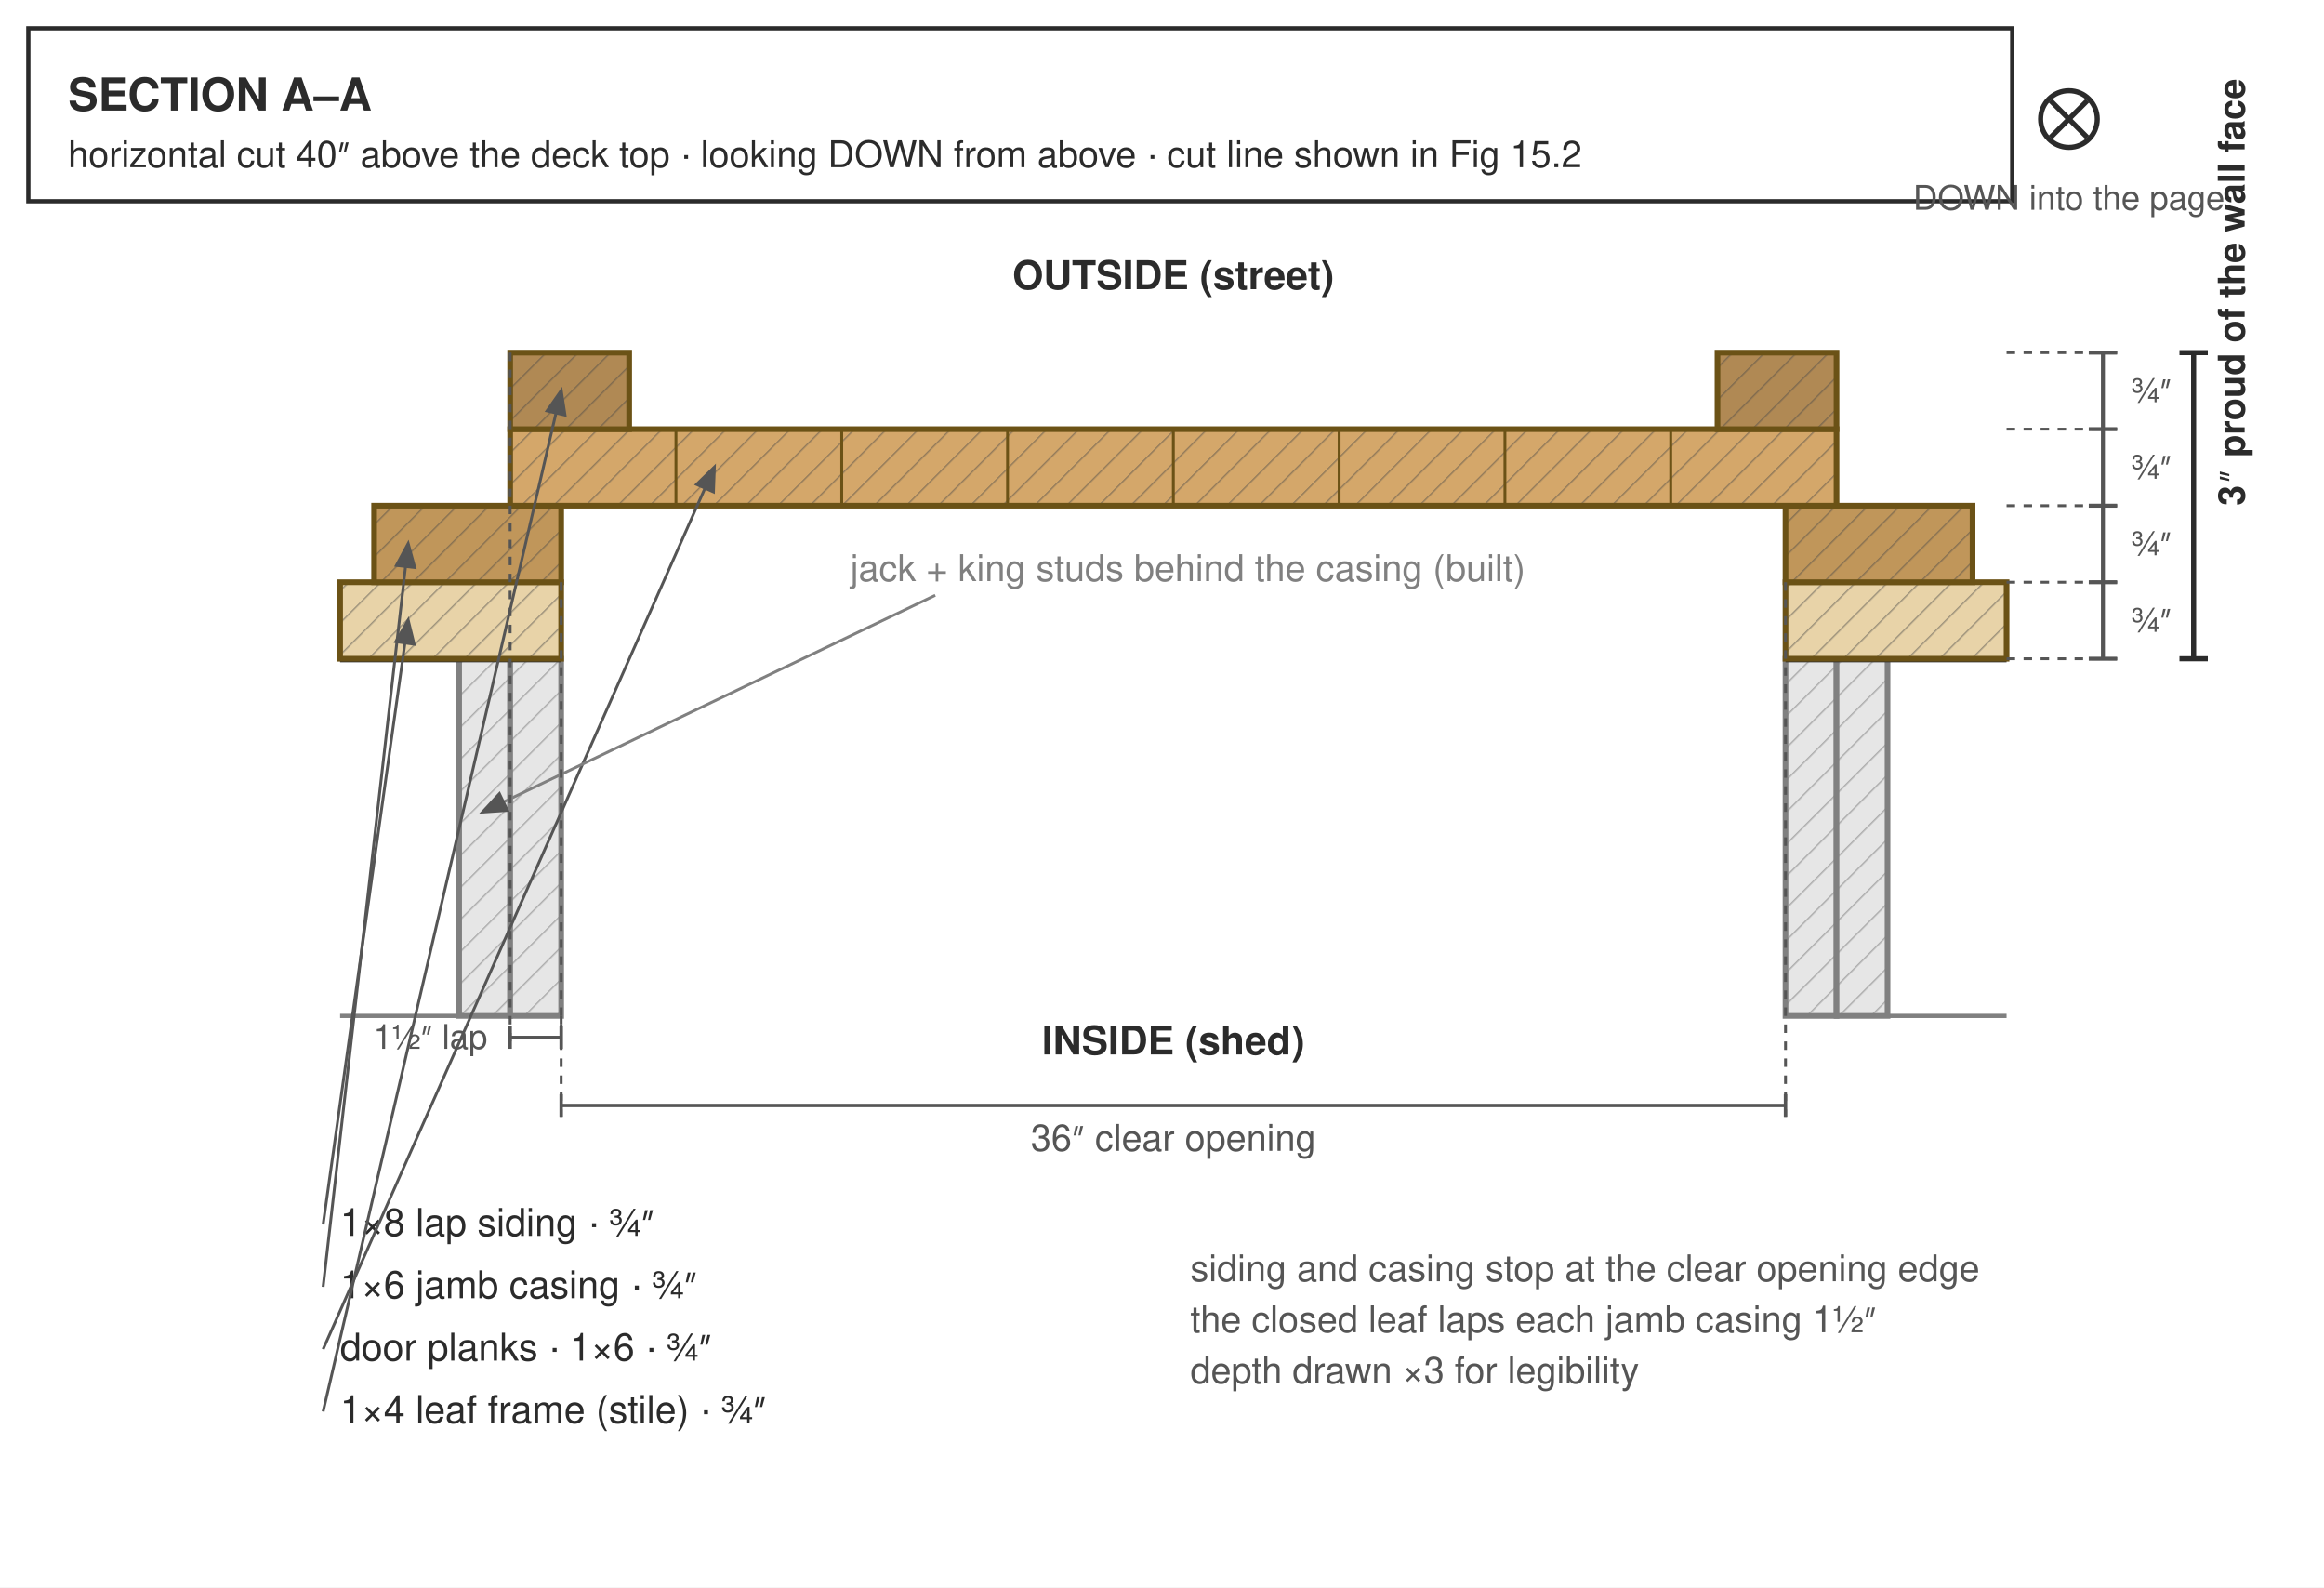
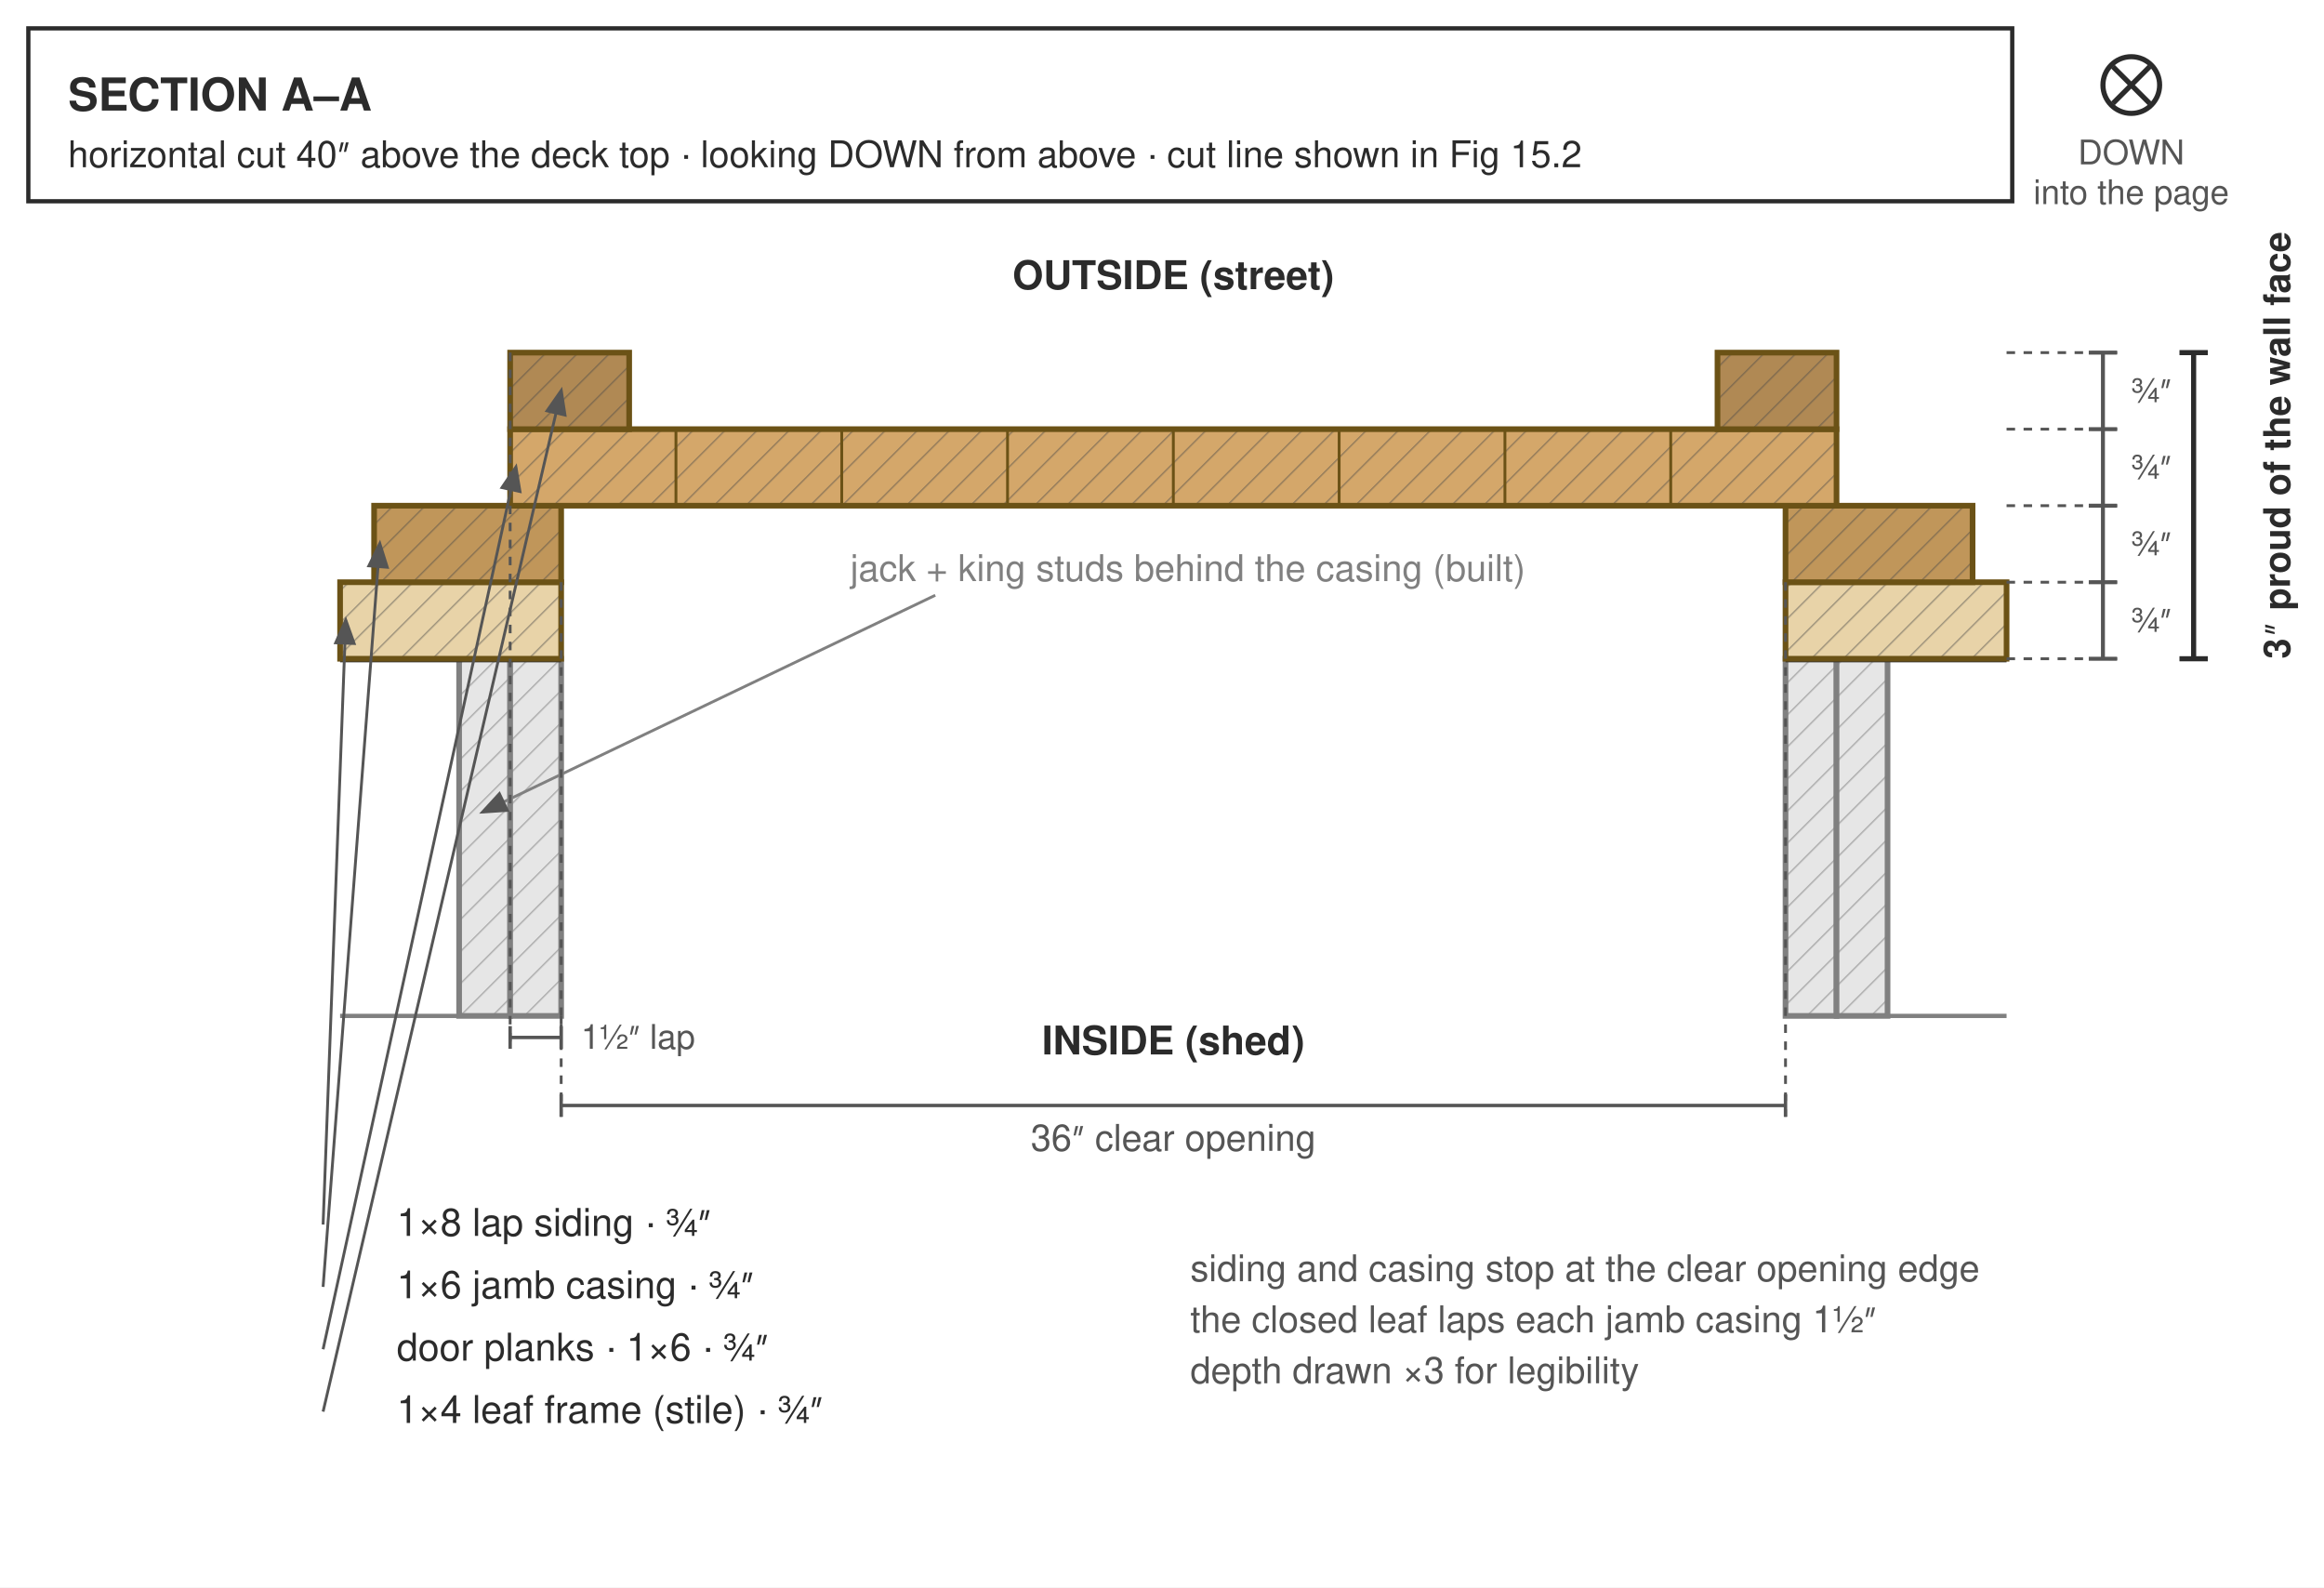
<svg xmlns="http://www.w3.org/2000/svg" viewBox="0 0 820 560" font-family="Helvetica, Arial, sans-serif">
  <defs>
    <marker id="arr" markerWidth="10" markerHeight="8" refX="8.5" refY="4" orient="auto">
      <path d="M0,0 L10,4 L0,8 z" fill="#2b2b2b" />
    </marker>
    <marker id="arrd" markerWidth="10" markerHeight="8" refX="8.5" refY="4" orient="auto">
      <path d="M0,0 L10,4 L0,8 z" fill="#555555" />
    </marker>
    <pattern id="hatch" width="8" height="8" patternUnits="userSpaceOnUse" patternTransform="rotate(45)">
      <line x1="0" y1="0" x2="0" y2="8" stroke="#4a4a4a" stroke-width="1" opacity="0.45" />
    </pattern>
    <pattern id="hatchgrey" width="8" height="8" patternUnits="userSpaceOnUse" patternTransform="rotate(45)">
      <line x1="0" y1="0" x2="0" y2="8" stroke="#8a8a8a" stroke-width="1" opacity="0.6" />
    </pattern>
  </defs>
  <rect width="820" height="560" fill="#ffffff" />
  <rect x="10.0" y="10.0" width="700.0" height="61.0" fill="#ffffff" stroke="#2b2b2b" stroke-width="1.5" />
  <text x="24.0" y="39.0" font-size="16" text-anchor="start" font-weight="bold" fill="#2b2b2b">SECTION A–A</text>
  <text x="24.0" y="59.0" font-size="13" text-anchor="start" font-weight="normal" fill="#2b2b2b">horizontal cut 40″ above the deck top · looking DOWN from above · cut line shown in Fig 15.2</text>
-   <circle cx="730" cy="42" r="10" fill="none" stroke="#2b2b2b" stroke-width="1.8" />
-   <line x1="723.5" y1="35.5" x2="736.5" y2="48.5" stroke="#2b2b2b" stroke-width="1.8" />
-   <line x1="723.5" y1="48.5" x2="736.5" y2="35.5" stroke="#2b2b2b" stroke-width="1.8" />
-   <text x="730.0" y="74.0" font-size="12" text-anchor="middle" font-weight="normal" fill="#555555">DOWN into the page</text>
+   <circle cx="752" cy="30" r="10" fill="none" stroke="#2b2b2b" stroke-width="1.8" />
+   <line x1="745.5" y1="23.5" x2="758.5" y2="36.5" stroke="#2b2b2b" stroke-width="1.8" />
+   <line x1="745.5" y1="36.5" x2="758.5" y2="23.5" stroke="#2b2b2b" stroke-width="1.8" />
+   <text x="752.0" y="58.0" font-size="12" text-anchor="middle" font-weight="normal" fill="#555555">DOWN</text>
+   <text x="752.0" y="72.0" font-size="12" text-anchor="middle" font-weight="normal" fill="#555555">into the page</text>
  <text x="414.0" y="102.0" font-size="14" text-anchor="middle" font-weight="bold" fill="#2b2b2b">OUTSIDE (street)</text>
  <text x="414.0" y="372.0" font-size="14" text-anchor="middle" font-weight="bold" fill="#2b2b2b">INSIDE (shed)</text>
  <rect x="162.0" y="232.4" width="18.0" height="126.0" fill="#e6e6e6" stroke="none" stroke-width="0" />
  <rect x="162.0" y="232.4" width="18.0" height="126.0" fill="url(#hatchgrey)" stroke="none" />
  <rect x="162.0" y="232.4" width="18.0" height="126.0" fill="none" stroke="#808080" stroke-width="2" />
  <rect x="180.0" y="232.4" width="18.0" height="126.0" fill="#e6e6e6" stroke="none" stroke-width="0" />
  <rect x="180.0" y="232.4" width="18.0" height="126.0" fill="url(#hatchgrey)" stroke="none" />
  <rect x="180.0" y="232.4" width="18.0" height="126.0" fill="none" stroke="#808080" stroke-width="2" />
  <rect x="630.0" y="232.4" width="18.0" height="126.0" fill="#e6e6e6" stroke="none" stroke-width="0" />
  <rect x="630.0" y="232.4" width="18.0" height="126.0" fill="url(#hatchgrey)" stroke="none" />
  <rect x="630.0" y="232.4" width="18.0" height="126.0" fill="none" stroke="#808080" stroke-width="2" />
  <rect x="648.0" y="232.4" width="18.0" height="126.0" fill="#e6e6e6" stroke="none" stroke-width="0" />
  <rect x="648.0" y="232.4" width="18.0" height="126.0" fill="url(#hatchgrey)" stroke="none" />
  <rect x="648.0" y="232.4" width="18.0" height="126.0" fill="none" stroke="#808080" stroke-width="2" />
  <line x1="120.0" y1="232.4" x2="198.0" y2="232.4" stroke="#2b2b2b" stroke-width="2.5" />
  <line x1="630.0" y1="232.4" x2="708.0" y2="232.4" stroke="#2b2b2b" stroke-width="2.5" />
  <line x1="120.0" y1="358.4" x2="198.0" y2="358.4" stroke="#808080" stroke-width="1.5" />
  <line x1="630.0" y1="358.4" x2="708.0" y2="358.4" stroke="#808080" stroke-width="1.5" />
  <rect x="120.0" y="205.4" width="78.0" height="27.0" fill="#e8d3a8" stroke="none" stroke-width="0" />
  <rect x="120.0" y="205.4" width="78.0" height="27.0" fill="url(#hatch)" stroke="none" />
  <rect x="120.0" y="205.4" width="78.0" height="27.0" fill="none" stroke="#6b5216" stroke-width="2.0" />
  <rect x="630.0" y="205.4" width="78.0" height="27.0" fill="#e8d3a8" stroke="none" stroke-width="0" />
  <rect x="630.0" y="205.4" width="78.0" height="27.0" fill="url(#hatch)" stroke="none" />
  <rect x="630.0" y="205.4" width="78.0" height="27.0" fill="none" stroke="#6b5216" stroke-width="2.0" />
  <rect x="132.0" y="178.4" width="66.0" height="27.0" fill="#c0965a" stroke="none" stroke-width="0" />
  <rect x="132.0" y="178.4" width="66.0" height="27.0" fill="url(#hatch)" stroke="none" />
  <rect x="132.0" y="178.4" width="66.0" height="27.0" fill="none" stroke="#6b5216" stroke-width="2.0" />
  <rect x="630.0" y="178.4" width="66.0" height="27.0" fill="#c0965a" stroke="none" stroke-width="0" />
  <rect x="630.0" y="178.4" width="66.0" height="27.0" fill="url(#hatch)" stroke="none" />
  <rect x="630.0" y="178.4" width="66.0" height="27.0" fill="none" stroke="#6b5216" stroke-width="2.0" />
  <rect x="180.0" y="151.4" width="468.0" height="27.0" fill="#d4a76a" stroke="none" stroke-width="0" />
  <rect x="180.0" y="151.4" width="468.0" height="27.0" fill="url(#hatch)" stroke="none" />
  <rect x="180.0" y="151.4" width="468.0" height="27.0" fill="none" stroke="#6b5216" stroke-width="2.0" />
  <line x1="238.5" y1="178.4" x2="238.5" y2="151.4" stroke="#6b5216" stroke-width="1" />
  <line x1="297.0" y1="178.4" x2="297.0" y2="151.4" stroke="#6b5216" stroke-width="1" />
  <line x1="355.5" y1="178.4" x2="355.5" y2="151.4" stroke="#6b5216" stroke-width="1" />
  <line x1="414.0" y1="178.4" x2="414.0" y2="151.4" stroke="#6b5216" stroke-width="1" />
  <line x1="472.5" y1="178.4" x2="472.5" y2="151.4" stroke="#6b5216" stroke-width="1" />
  <line x1="531.0" y1="178.4" x2="531.0" y2="151.4" stroke="#6b5216" stroke-width="1" />
  <line x1="589.5" y1="178.4" x2="589.5" y2="151.4" stroke="#6b5216" stroke-width="1" />
  <rect x="180.0" y="124.4" width="42.0" height="27.0" fill="#b08954" stroke="none" stroke-width="0" />
  <rect x="180.0" y="124.4" width="42.0" height="27.0" fill="url(#hatch)" stroke="none" />
  <rect x="180.0" y="124.4" width="42.0" height="27.0" fill="none" stroke="#6b5216" stroke-width="2.0" />
  <rect x="606.0" y="124.4" width="42.0" height="27.0" fill="#b08954" stroke="none" stroke-width="0" />
  <rect x="606.0" y="124.4" width="42.0" height="27.0" fill="url(#hatch)" stroke="none" />
  <rect x="606.0" y="124.4" width="42.0" height="27.0" fill="none" stroke="#6b5216" stroke-width="2.0" />
-   <text x="120.0" y="436.0" font-size="13.5" text-anchor="start" font-weight="normal" fill="#2b2b2b">1×8 lap siding · ¾″</text>
-   <line x1="114.0" y1="432.0" x2="144.0" y2="218.9" stroke="#555555" stroke-width="1" marker-end="url(#arrd)" />
-   <text x="120.0" y="458.0" font-size="13.5" text-anchor="start" font-weight="normal" fill="#2b2b2b">1×6 jamb casing · ¾″</text>
-   <line x1="114.0" y1="454.0" x2="144.0" y2="191.9" stroke="#555555" stroke-width="1" marker-end="url(#arrd)" />
-   <text x="120.0" y="480.0" font-size="13.5" text-anchor="start" font-weight="normal" fill="#2b2b2b">door planks · 1×6 · ¾″</text>
-   <line x1="114.0" y1="476.0" x2="252.0" y2="164.9" stroke="#555555" stroke-width="1" marker-end="url(#arrd)" />
-   <text x="120.0" y="502.0" font-size="13.5" text-anchor="start" font-weight="normal" fill="#2b2b2b">1×4 leaf frame (stile) · ¾″</text>
+   <text x="140.0" y="436.0" font-size="13.5" text-anchor="start" font-weight="normal" fill="#2b2b2b">1×8 lap siding · ¾″</text>
+   <line x1="114.0" y1="432.0" x2="122.0" y2="218.9" stroke="#555555" stroke-width="1" marker-end="url(#arrd)" />
+   <text x="140.0" y="458.0" font-size="13.5" text-anchor="start" font-weight="normal" fill="#2b2b2b">1×6 jamb casing · ¾″</text>
+   <line x1="114.0" y1="454.0" x2="134.0" y2="191.9" stroke="#555555" stroke-width="1" marker-end="url(#arrd)" />
+   <text x="140.0" y="480.0" font-size="13.5" text-anchor="start" font-weight="normal" fill="#2b2b2b">door planks · 1×6 · ¾″</text>
+   <line x1="114.0" y1="476.0" x2="182.0" y2="164.9" stroke="#555555" stroke-width="1" marker-end="url(#arrd)" />
+   <text x="140.0" y="502.0" font-size="13.5" text-anchor="start" font-weight="normal" fill="#2b2b2b">1×4 leaf frame (stile) · ¾″</text>
  <line x1="114.0" y1="498.0" x2="198.0" y2="137.9" stroke="#555555" stroke-width="1" marker-end="url(#arrd)" />
  <text x="300.0" y="205.0" font-size="13" text-anchor="start" font-weight="normal" fill="#808080">jack + king studs behind the casing (built)</text>
  <line x1="330.0" y1="210.0" x2="170.4" y2="286.4" stroke="#808080" stroke-width="1" marker-end="url(#arrd)" />
  <line x1="198.0" y1="205.4" x2="198.0" y2="394.0" stroke="#555555" stroke-width="1" stroke-dasharray="3 3" />
  <line x1="630.0" y1="205.4" x2="630.0" y2="394.0" stroke="#555555" stroke-width="1" stroke-dasharray="3 3" />
  <line x1="198.0" y1="390.0" x2="630.0" y2="390.0" stroke="#555555" stroke-width="1.2" />
  <line x1="198.0" y1="386.0" x2="198.0" y2="394.0" stroke="#555555" stroke-width="1.2" />
  <line x1="630.0" y1="386.0" x2="630.0" y2="394.0" stroke="#555555" stroke-width="1.2" />
  <text x="414.0" y="406.0" font-size="13" text-anchor="middle" font-weight="normal" fill="#555555">36″ clear opening</text>
  <line x1="180.0" y1="124.4" x2="180.0" y2="370.0" stroke="#555555" stroke-width="1" stroke-dasharray="3 3" />
  <line x1="198.0" y1="358.4" x2="198.0" y2="370.0" stroke="#555555" stroke-width="1" stroke-dasharray="3 3" />
  <line x1="180.0" y1="366.0" x2="198.0" y2="366.0" stroke="#555555" stroke-width="1.2" />
  <line x1="180.0" y1="362.0" x2="180.0" y2="370.0" stroke="#555555" stroke-width="1.2" />
  <line x1="198.0" y1="362.0" x2="198.0" y2="370.0" stroke="#555555" stroke-width="1.2" />
  <text x="189.0" y="359.0" font-size="12" text-anchor="middle" font-weight="normal" fill="#555555" />
-   <text x="172.0" y="370.0" font-size="12" text-anchor="end" font-weight="normal" fill="#555555">1½″ lap</text>
+   <text x="205.0" y="370.0" font-size="12" text-anchor="start" font-weight="normal" fill="#555555">1½″ lap</text>
  <line x1="708.0" y1="232.4" x2="748.0" y2="232.4" stroke="#555555" stroke-width="1" stroke-dasharray="3 3" />
  <line x1="708.0" y1="205.4" x2="748.0" y2="205.4" stroke="#555555" stroke-width="1" stroke-dasharray="3 3" />
  <line x1="708.0" y1="178.4" x2="748.0" y2="178.4" stroke="#555555" stroke-width="1" stroke-dasharray="3 3" />
  <line x1="708.0" y1="151.4" x2="748.0" y2="151.4" stroke="#555555" stroke-width="1" stroke-dasharray="3 3" />
  <line x1="708.0" y1="124.4" x2="748.0" y2="124.4" stroke="#555555" stroke-width="1" stroke-dasharray="3 3" />
  <line x1="742.0" y1="124.4" x2="742.0" y2="232.4" stroke="#555555" stroke-width="1.4" />
  <line x1="737.0" y1="124.4" x2="747.0" y2="124.4" stroke="#555555" stroke-width="1.4" />
  <line x1="737.0" y1="151.4" x2="747.0" y2="151.4" stroke="#555555" stroke-width="1.4" />
  <line x1="737.0" y1="178.4" x2="747.0" y2="178.4" stroke="#555555" stroke-width="1.4" />
  <line x1="737.0" y1="205.4" x2="747.0" y2="205.4" stroke="#555555" stroke-width="1.4" />
  <line x1="737.0" y1="232.4" x2="747.0" y2="232.4" stroke="#555555" stroke-width="1.4" />
  <text x="752.0" y="141.9" font-size="12" text-anchor="start" font-weight="normal" fill="#555555">¾″</text>
  <text x="752.0" y="168.9" font-size="12" text-anchor="start" font-weight="normal" fill="#555555">¾″</text>
  <text x="752.0" y="195.9" font-size="12" text-anchor="start" font-weight="normal" fill="#555555">¾″</text>
  <text x="752.0" y="222.9" font-size="12" text-anchor="start" font-weight="normal" fill="#555555">¾″</text>
  <line x1="774.0" y1="124.4" x2="774.0" y2="232.4" stroke="#2b2b2b" stroke-width="1.8" />
  <line x1="769.0" y1="124.4" x2="779.0" y2="124.4" stroke="#2b2b2b" stroke-width="1.8" />
  <line x1="769.0" y1="232.4" x2="779.0" y2="232.4" stroke="#2b2b2b" stroke-width="1.8" />
-   <text x="792.0" y="178.4" font-size="13" text-anchor="start" font-weight="bold" fill="#2b2b2b" transform="rotate(-90,792.0,178.4)">3″ proud of the wall face</text>
+   <text x="808.0" y="232.4" font-size="13" text-anchor="start" font-weight="bold" fill="#2b2b2b" transform="rotate(-90,808.0,232.4)">3″ proud of the wall face</text>
  <text x="420.0" y="452.0" font-size="13" text-anchor="start" font-weight="normal" fill="#555555">siding and casing stop at the clear opening edge</text>
  <text x="420.0" y="470.0" font-size="13" text-anchor="start" font-weight="normal" fill="#555555">the closed leaf laps each jamb casing 1½″</text>
  <text x="420.0" y="488.0" font-size="13" text-anchor="start" font-weight="normal" fill="#555555">depth drawn ×3 for legibility</text>
</svg>
